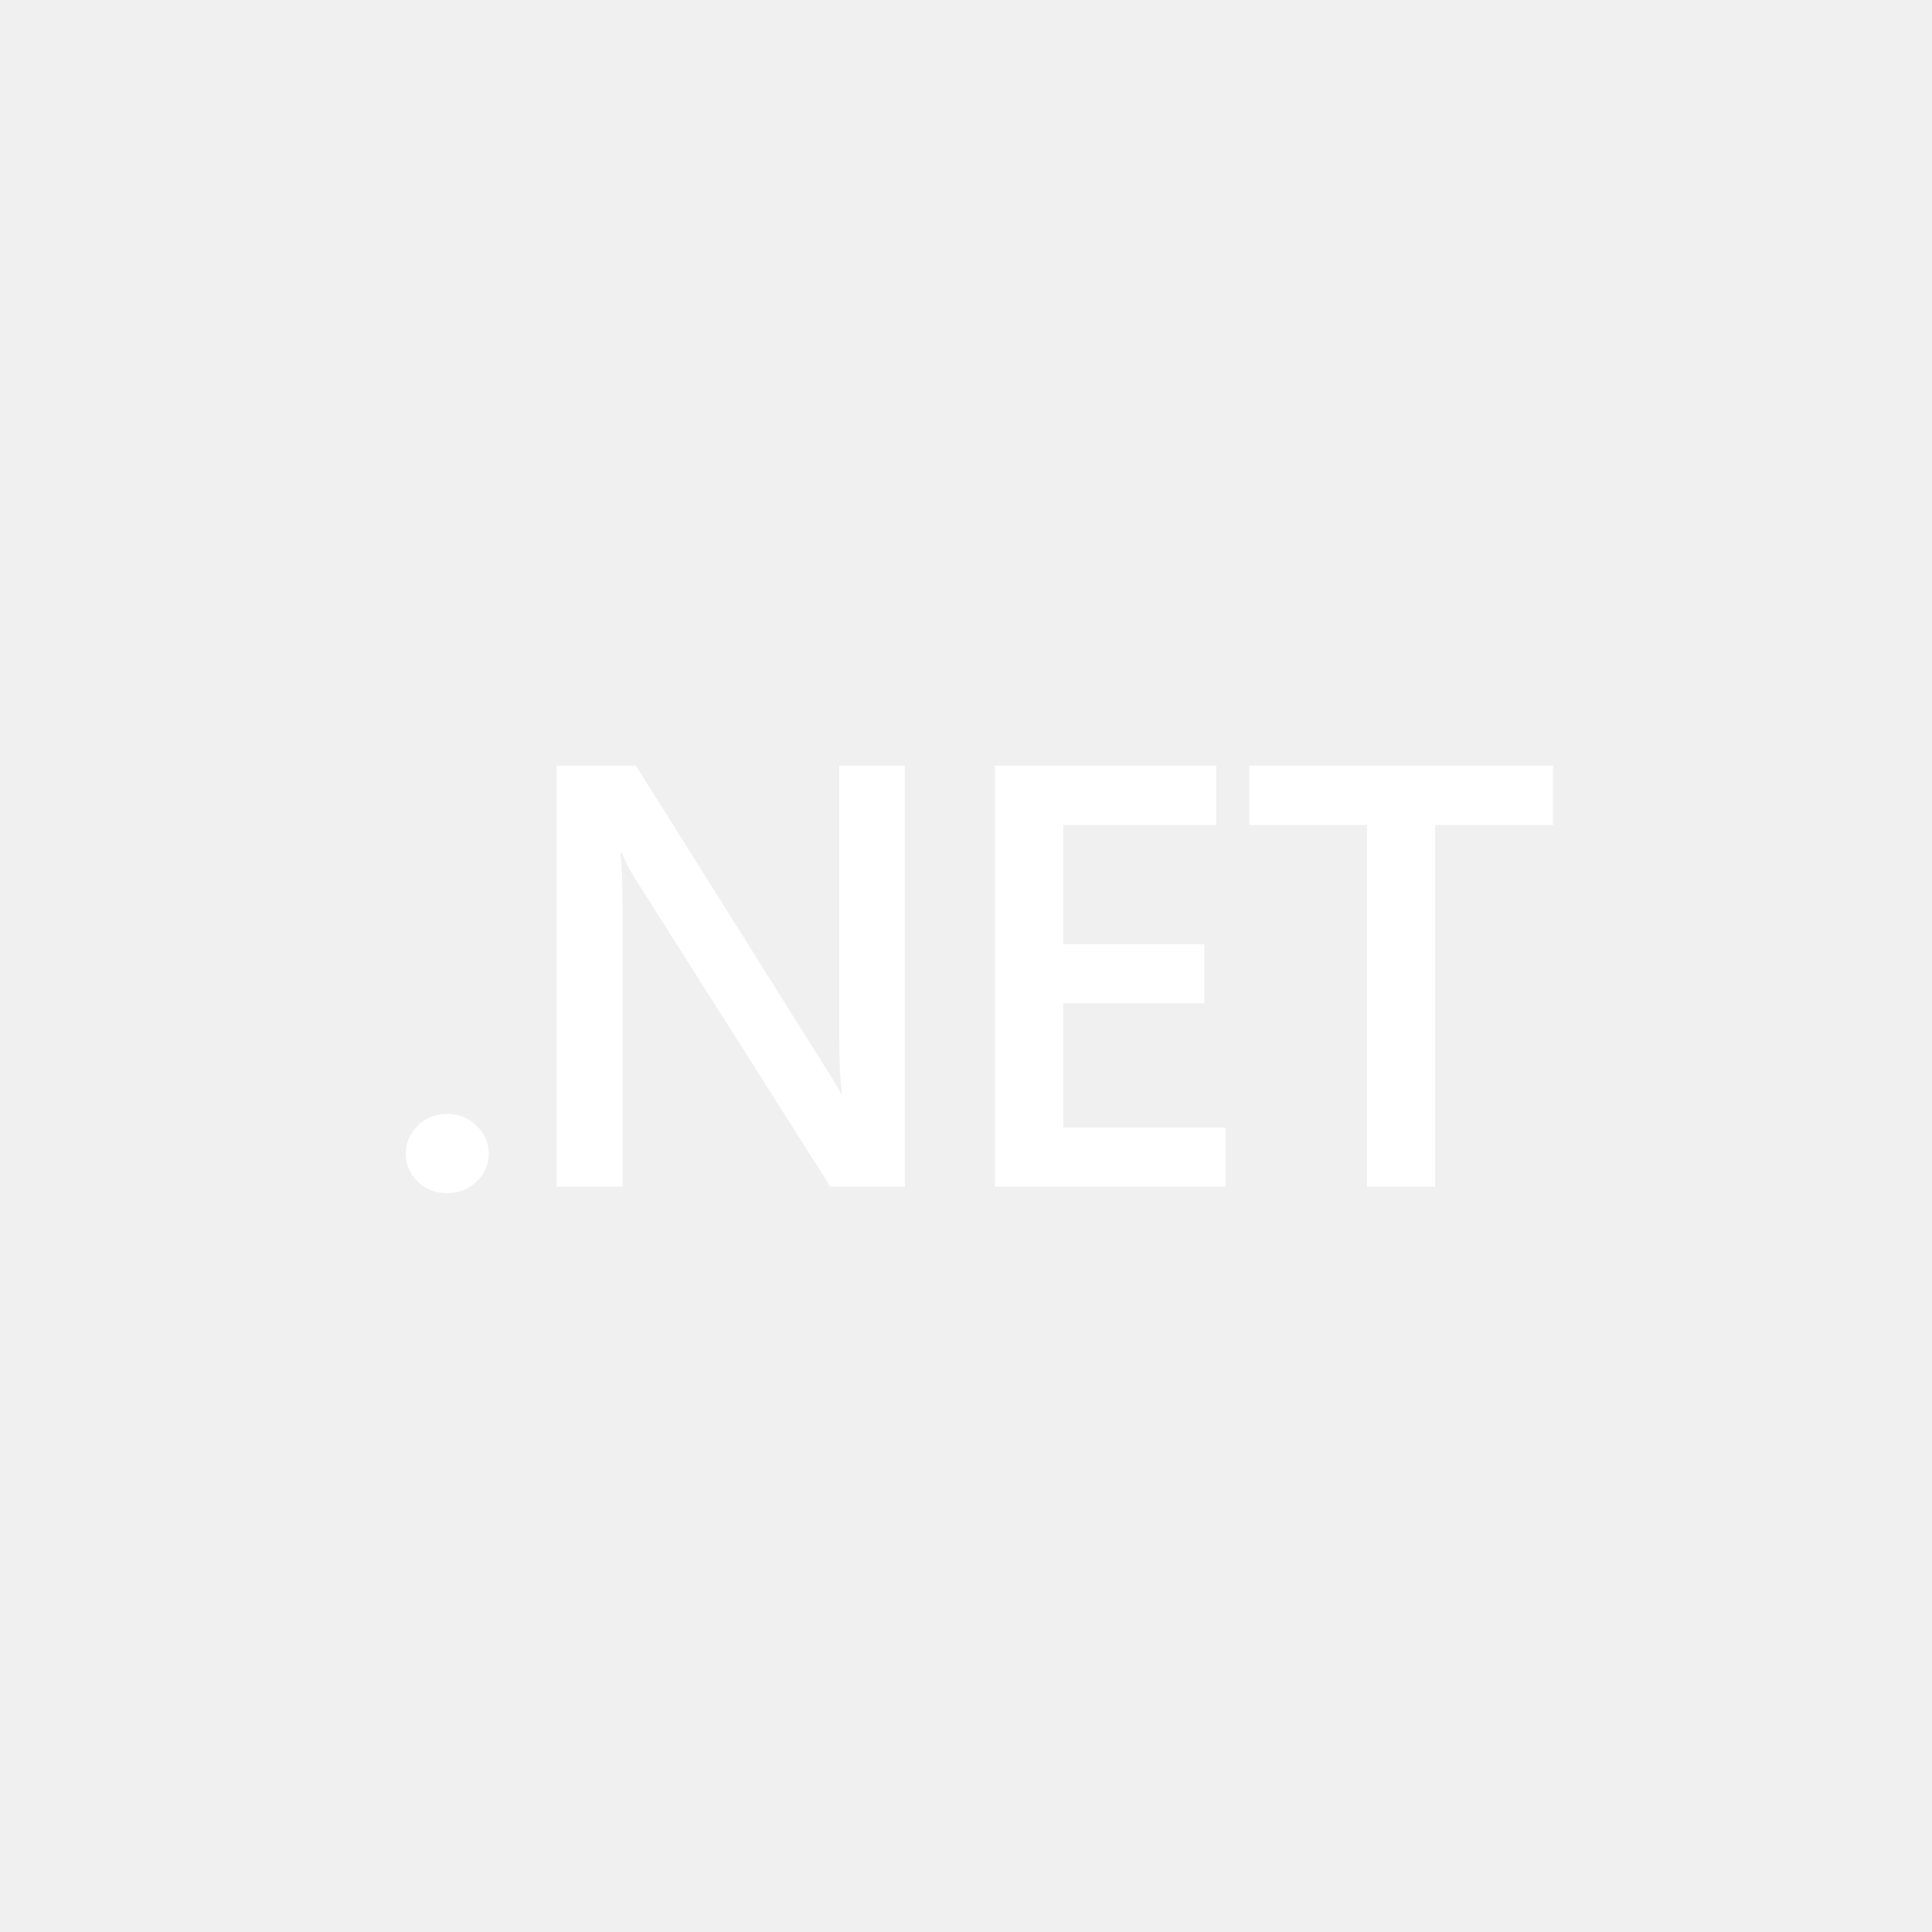
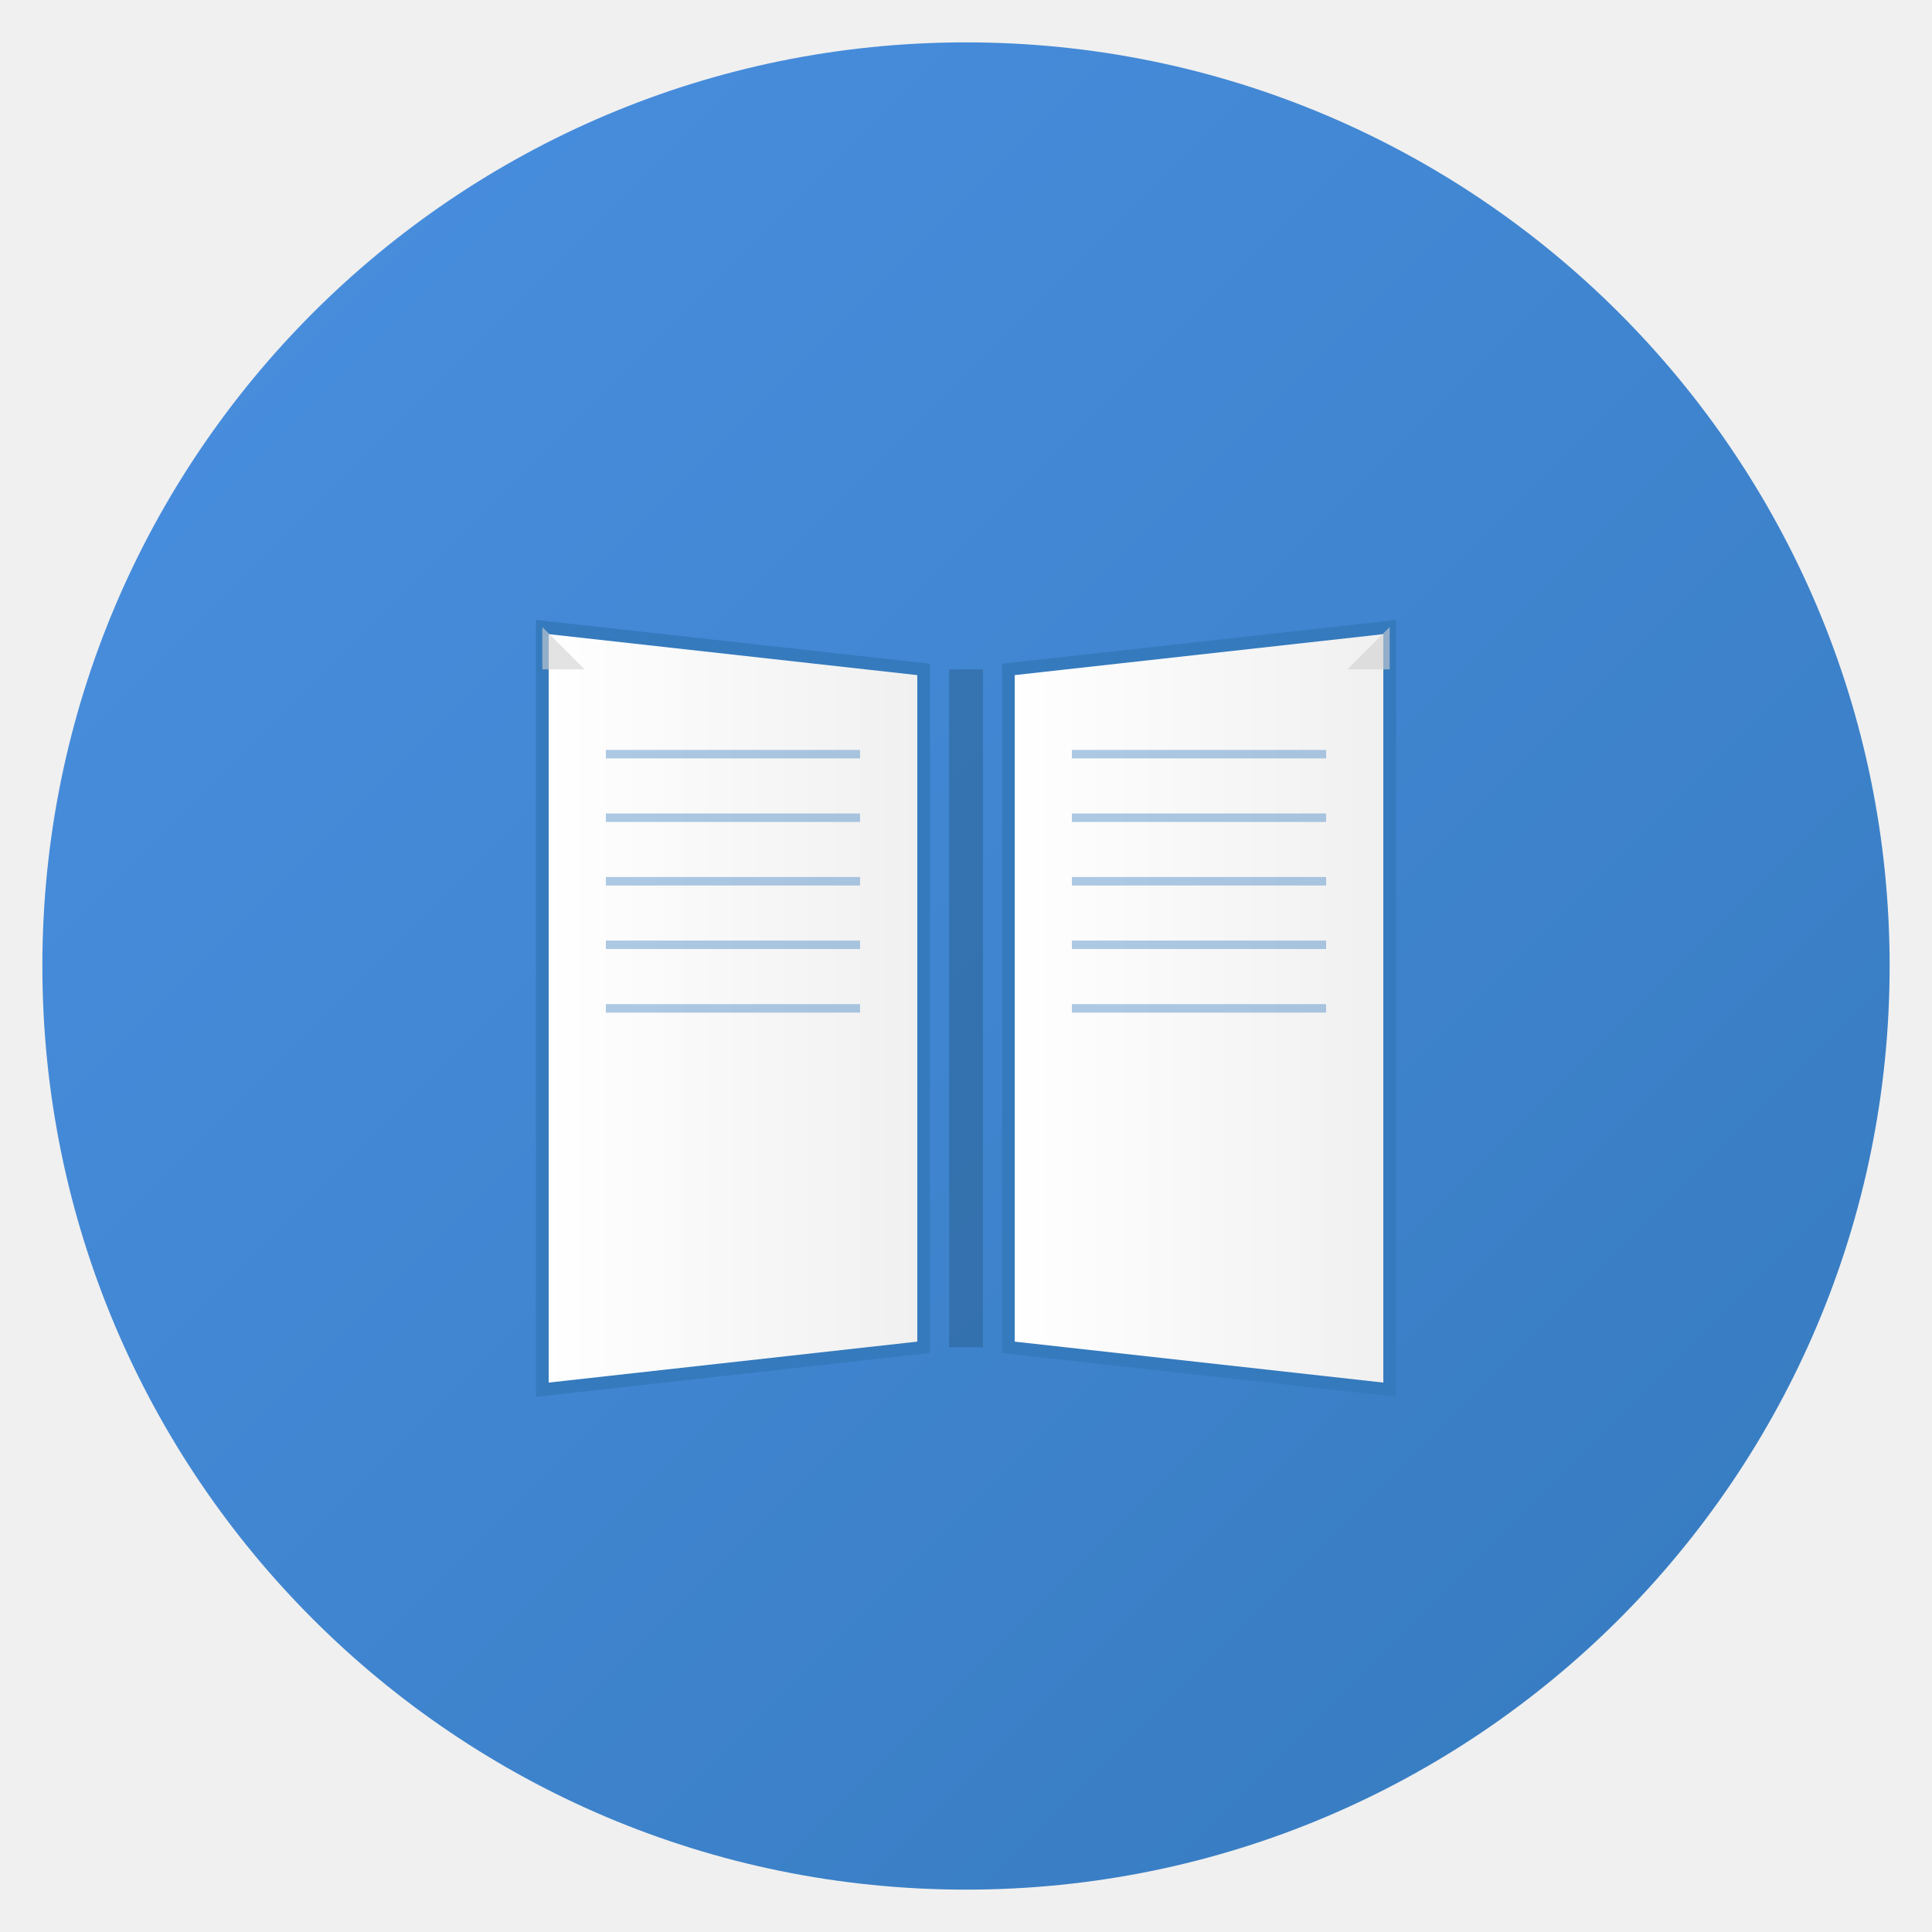
- <svg xmlns="http://www.w3.org/2000/svg" width="456" height="456" viewBox="0 0 456 456" version="1.1" xml:space="preserve" style="fill-rule:evenodd;clip-rule:evenodd;stroke-linejoin:round;stroke-miterlimit:2;">
-   <path d="m 105.5,281.609 c -2.703,0 -5.001,-0.9 -6.893,-2.702 -1.892,-1.848 -2.838,-4.042 -2.838,-6.582 0,-2.587 0.946,-4.804 2.838,-6.652 1.892,-1.848 4.19,-2.772 6.893,-2.772 2.748,0 5.068,0.924 6.96,2.772 1.937,1.848 2.906,4.064 2.906,6.652 0,2.54 -0.968,4.734 -2.906,6.582 -1.892,1.802 -4.212,2.702 -6.96,2.702 z" style="fill:#ffffff;fill-rule:nonzero;stroke-width:0.838" />
-   <path d="M 213.561,280.084 H 195.99 L 149.7,207.054 c -1.171,-1.848 -2.14,-3.765 -2.906,-5.751 h -0.406 c 0.361,2.125 0.541,6.675 0.541,13.65 v 65.132 h -15.543 v -99.36 h 18.719 l 44.737,71.298 c 1.892,2.957 3.109,4.989 3.649,6.098 h 0.27 c -0.45,-2.632 -0.676,-7.09 -0.676,-13.373 v -64.023 h 15.476 z" style="fill:#ffffff;fill-rule:nonzero;stroke-width:0.838" />
-   <path d="m 289.251,280.084 h -54.401 v -99.36 h 52.238 v 13.997 h -36.154 v 28.131 h 33.316 v 13.927 h -33.316 v 29.378 h 38.316 z" style="fill:#ffffff;fill-rule:nonzero;stroke-width:0.838" />
-   <path d="M 366.565,194.721 H 338.722 v 85.363 h -16.084 v -85.363 h -27.775 v -13.997 h 71.701 z" style="fill:#ffffff;fill-rule:nonzero;stroke-width:0.838" />
+ <svg xmlns="http://www.w3.org/2000/svg" width="456" height="456" viewBox="0 0 456 456" version="1.1">
+   <defs>
+     <linearGradient id="bookGradient" x1="0%" y1="0%" x2="100%" y2="100%">
+       <stop offset="0%" style="stop-color:#4A90E2;stop-opacity:1" />
+       <stop offset="100%" style="stop-color:#357ABD;stop-opacity:1" />
+     </linearGradient>
+     <linearGradient id="pageGradient" x1="0%" y1="0%" x2="100%" y2="0%">
+       <stop offset="0%" style="stop-color:#FFFFFF;stop-opacity:1" />
+       <stop offset="100%" style="stop-color:#F0F0F0;stop-opacity:1" />
+     </linearGradient>
+   </defs>
+   <circle cx="228" cy="228" r="218" fill="url(#bookGradient)" />
+   <g transform="translate(228, 228)">
+     <path d="M -100,-80 L -100,100 L -10,90 L -10,-70 Z" fill="url(#pageGradient)" stroke="#357ABD" stroke-width="3" />
+     <path d="M 10,-70 L 10,90 L 100,100 L 100,-80 Z" fill="url(#pageGradient)" stroke="#357ABD" stroke-width="3" />
+     <rect x="-4" y="-70" width="8" height="160" fill="#2A5F8F" opacity="0.5" />
+     <line x1="-85" y1="-50" x2="-25" y2="-50" stroke="#357ABD" stroke-width="2" opacity="0.4" />
+     <line x1="-85" y1="-35" x2="-25" y2="-35" stroke="#357ABD" stroke-width="2" opacity="0.4" />
+     <line x1="-85" y1="-20" x2="-25" y2="-20" stroke="#357ABD" stroke-width="2" opacity="0.4" />
+     <line x1="-85" y1="-5" x2="-25" y2="-5" stroke="#357ABD" stroke-width="2" opacity="0.4" />
+     <line x1="-85" y1="10" x2="-25" y2="10" stroke="#357ABD" stroke-width="2" opacity="0.4" />
+     <line x1="25" y1="-50" x2="85" y2="-50" stroke="#357ABD" stroke-width="2" opacity="0.4" />
+     <line x1="25" y1="-35" x2="85" y2="-35" stroke="#357ABD" stroke-width="2" opacity="0.4" />
+     <line x1="25" y1="-20" x2="85" y2="-20" stroke="#357ABD" stroke-width="2" opacity="0.4" />
+     <line x1="25" y1="-5" x2="85" y2="-5" stroke="#357ABD" stroke-width="2" opacity="0.4" />
+     <line x1="25" y1="10" x2="85" y2="10" stroke="#357ABD" stroke-width="2" opacity="0.4" />
+     <path d="M 100,-80 L 90,-70 L 100,-70 Z" fill="#D0D0D0" opacity="0.6" />
+     <path d="M -100,-80 L -90,-70 L -100,-70 Z" fill="#D0D0D0" opacity="0.6" />
+   </g>
</svg>
